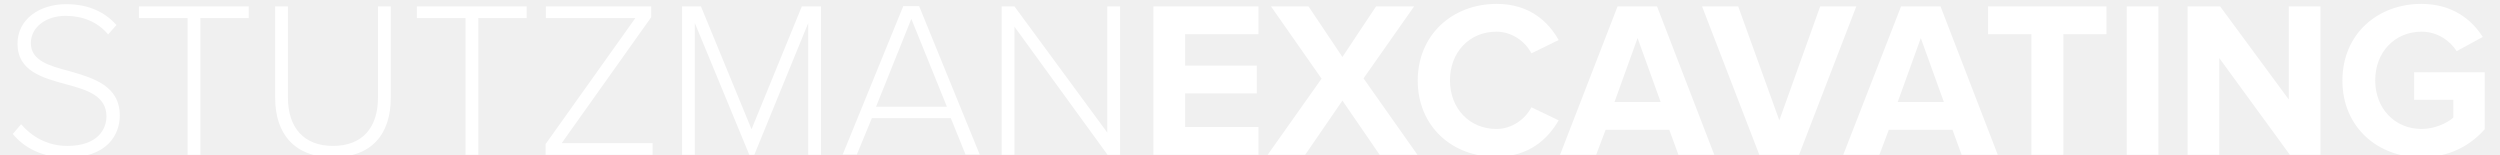
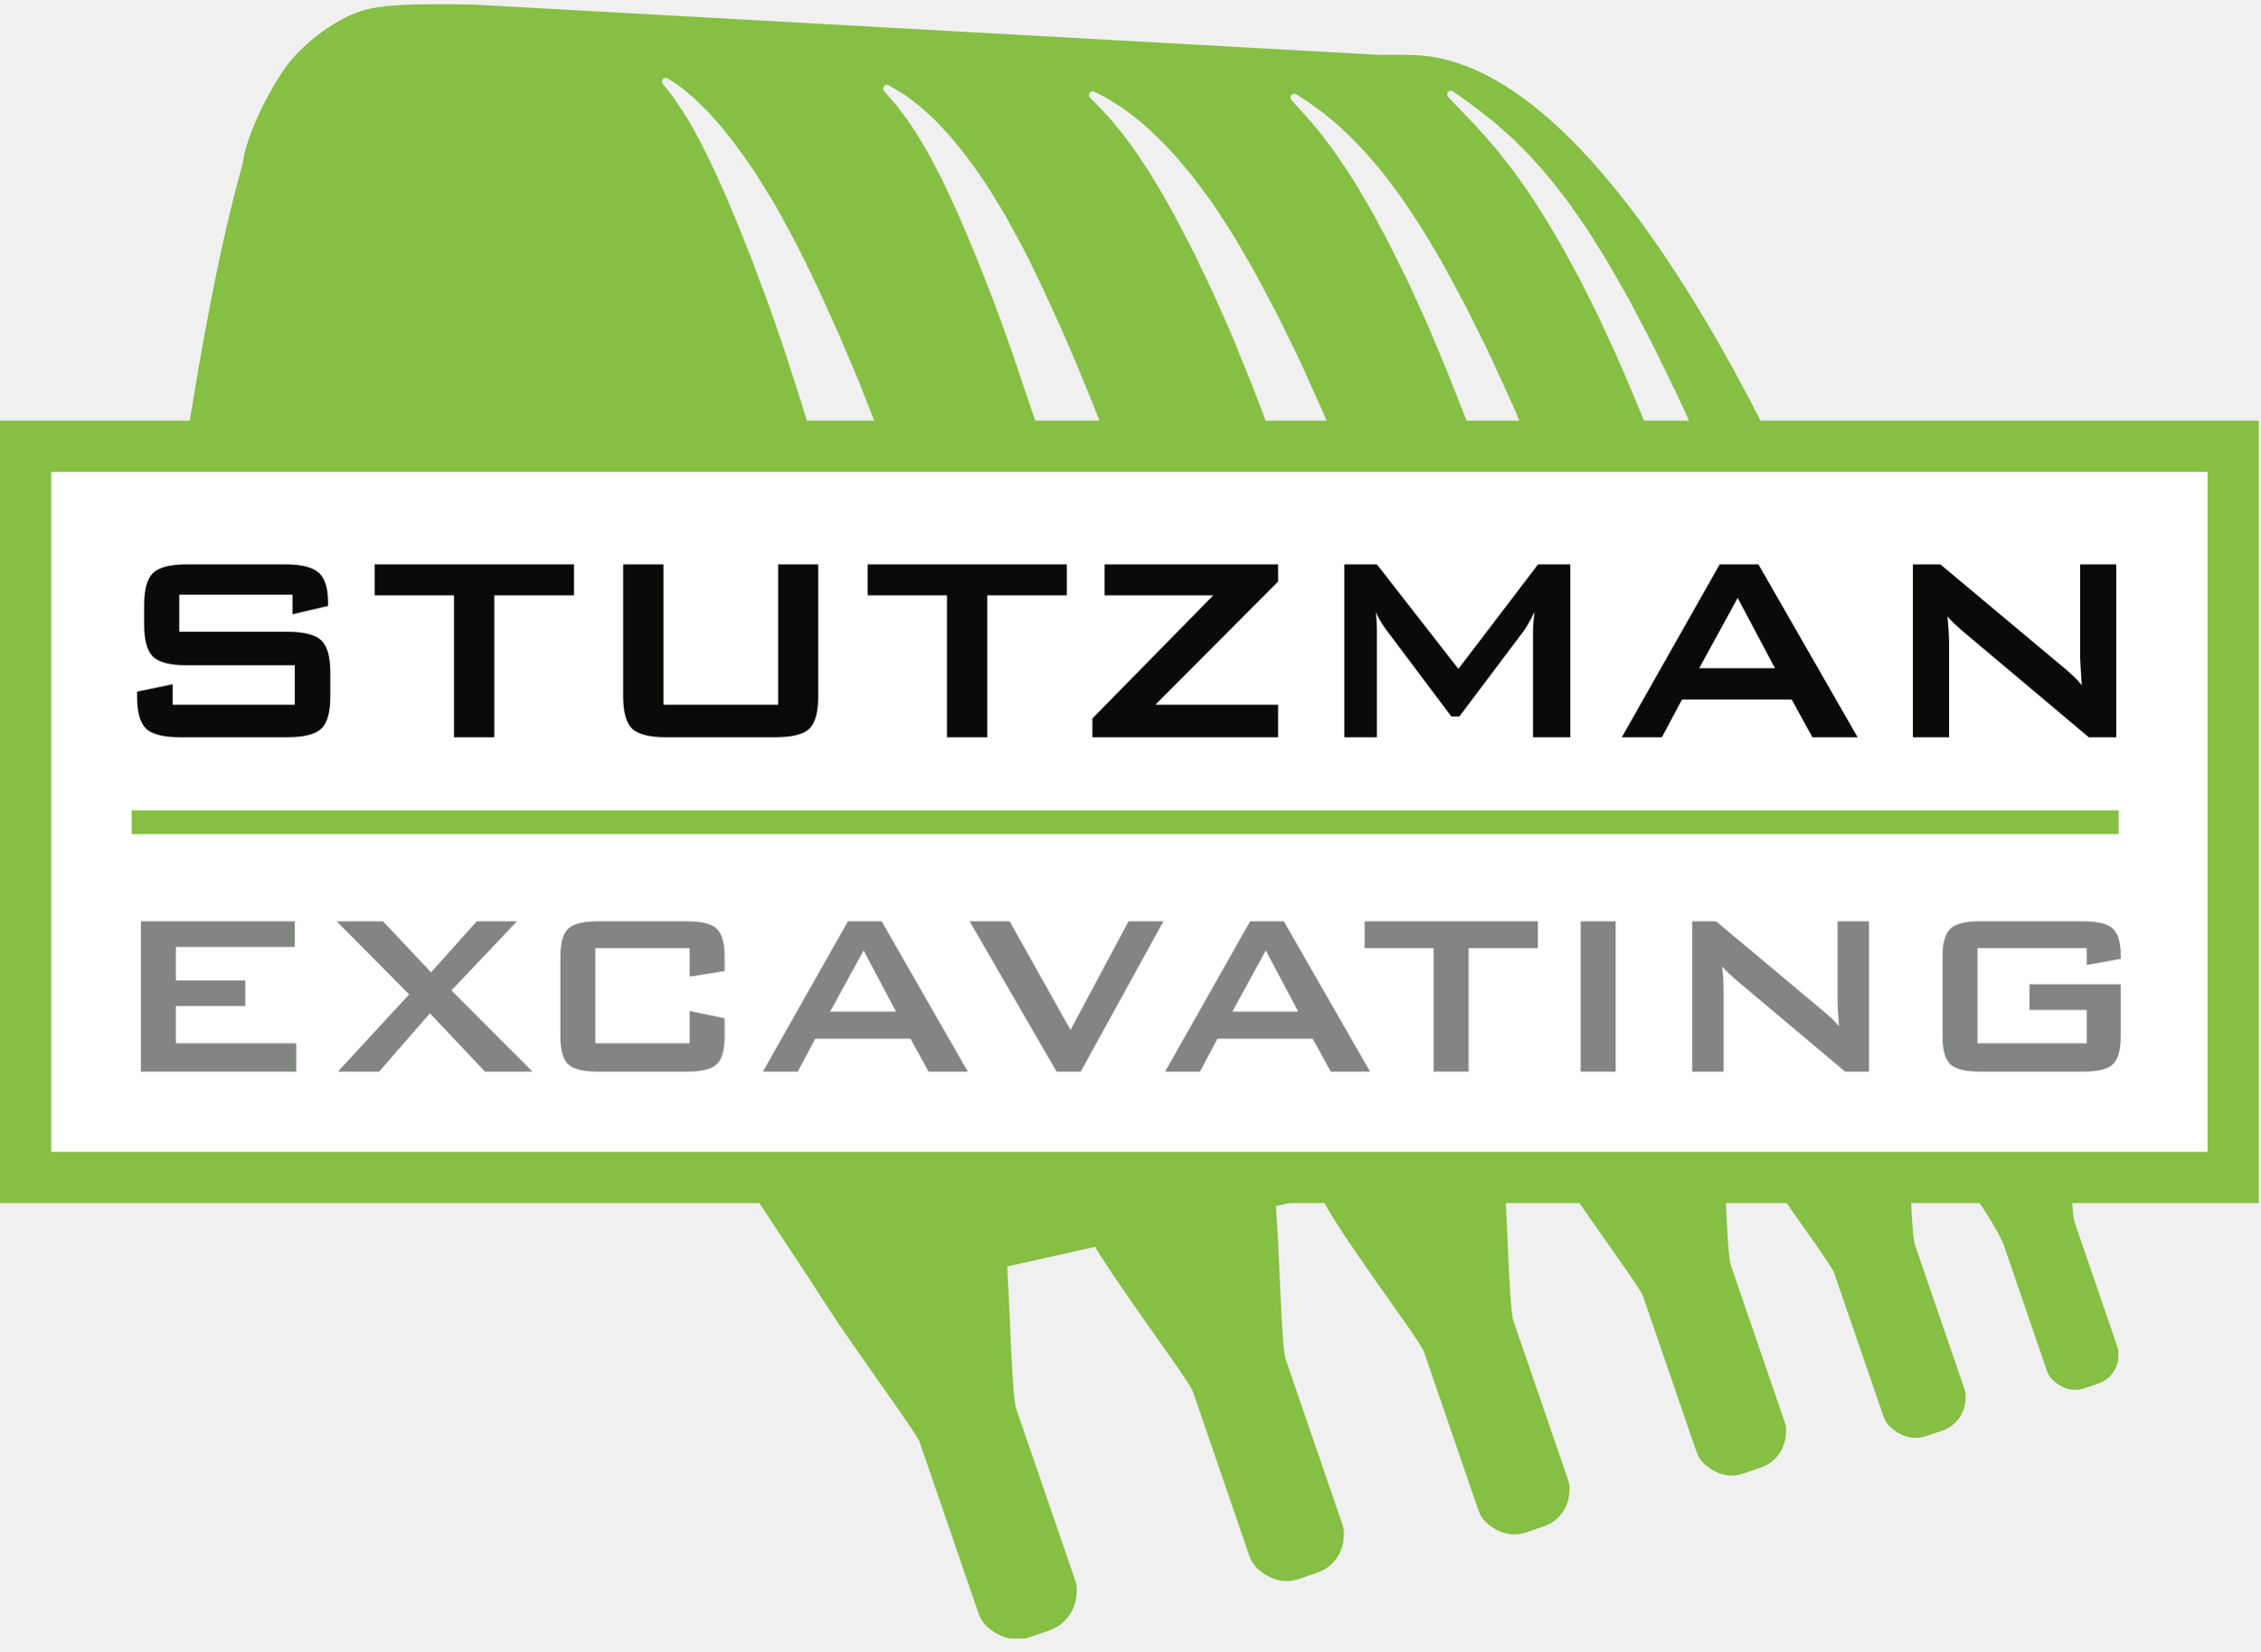
- <svg xmlns="http://www.w3.org/2000/svg" version="1.1" id="Layer_1" x="0px" y="0px" viewBox="0 0 899.5 55.7" style="enable-background:new 0 0 899.5 55.7;" xml:space="preserve">
-   <style type="text/css">
- 	.st0{fill:#FFFFFF;}
- </style>
-   <g>
-     <path class="st0" d="M7.6,44.7c3.4,4,9,7.8,16.6,7.8c11,0,14.1-6.1,14.1-10.6c0-7.5-7.1-9.6-14.6-11.6c-8.4-2.3-17.4-4.7-17.4-14.6   c0-8.7,7.8-14.2,17.5-14.2c8,0,13.9,2.8,18.1,7.5l-3,3.4c-3.8-4.6-9.3-6.7-15.3-6.7c-7.1,0-12.5,4.1-12.5,9.8   c0,6.3,6.6,8.2,13.9,10.1c8.6,2.5,18.1,5.2,18.1,16c0,6.9-4.6,15.1-19,15.1c-8.8,0-15.4-3.5-19.5-8.5L7.6,44.7z" />
-     <path class="st0" d="M67.5,6.5H50V2.3h39.5v4.2H72.1v49.2h-4.6V6.5z" />
-     <path class="st0" d="M99,2.3h4.6v32.8c0,10.8,5.7,17.4,16.2,17.4c10.6,0,16.2-6.6,16.2-17.4V2.3h4.6v32.9c0,13.2-7,21.4-20.8,21.4   c-13.7,0-20.8-8.3-20.8-21.4V2.3z" />
-     <path class="st0" d="M167.5,6.5H150V2.3h39.5v4.2h-17.4v49.2h-4.6V6.5z" />
-     <path class="st0" d="M196.4,51.7l32.2-45.2h-32.2V2.3h37.9v3.9l-32.2,45.3h32.7v4.2h-38.5V51.7z" />
-     <path class="st0" d="M290.8,8.3l-19.4,47.4h-1.8L250,8.3v47.4h-4.6V2.3h6.8l18.2,44.2l18.1-44.2h6.9v53.4h-4.6V8.3z" />
-     <path class="st0" d="M342.1,42.5h-28.4l-5.4,13.1h-5.1l21.8-53.4h5.7l21.8,53.4h-5.1L342.1,42.5z M315.2,38.4h25.5L327.9,6.8   L315.2,38.4z" />
-     <path class="st0" d="M365,9.6v46.1h-4.6V2.3h4.6l33.4,45.4V2.3h4.6v53.4h-4.5L365,9.6z" />
-     <path class="st0" d="M415,55.7V2.3h37.8v10h-26.4v11.3h25.8v10h-25.8v12.1h26.4v10H415z" />
-     <path class="st0" d="M496.4,55.7l-13.4-19.5l-13.4,19.5h-13.5l19.4-27.4l-18.2-26h13.5l12.2,18.2l12.1-18.2h13.7l-18.2,25.9   L510,55.7H496.4z" />
-     <path class="st0" d="M510.1,29c0-16.4,12.4-27.6,28.4-27.6c11.8,0,18.6,6.4,22.3,13l-9.8,4.8c-2.2-4.3-7-7.8-12.6-7.8   c-9.7,0-16.7,7.4-16.7,17.5s7,17.5,16.7,17.5c5.5,0,10.3-3.4,12.6-7.8l9.8,4.7c-3.8,6.6-10.6,13.1-22.3,13.1   C522.5,56.6,510.1,45.4,510.1,29z" />
-     <path class="st0" d="M603.9,55.7l-3.3-9h-22.9l-3.4,9h-13L582,2.3h14.2l20.6,53.4H603.9z M589.2,13.7l-8.3,23h16.6L589.2,13.7z" />
-     <path class="st0" d="M633,55.7L612.4,2.3h13l14.8,41l14.7-41h13l-20.6,53.4H633z" />
-     <path class="st0" d="M705.8,55.7l-3.3-9h-22.9l-3.4,9h-13L684,2.3h14.2l20.6,53.4H705.8z M691.1,13.7l-8.3,23h16.6L691.1,13.7z" />
-     <path class="st0" d="M730.9,55.7V12.3h-15.6v-10h42.6v10h-15.5v43.4H730.9z" />
-     <path class="st0" d="M765.2,55.7V2.3h11.4v53.4H765.2z" />
-     <path class="st0" d="M823.9,55.7l-25.4-34.8v34.8h-11.4V2.3h11.7l24.7,33.5V2.3h11.4v53.4H823.9z" />
-     <path class="st0" d="M842.8,29c0-16.9,12.8-27.6,28.4-27.6c11.1,0,18.1,5.6,22.1,11.9l-9.4,5.1c-2.4-3.8-7-7-12.6-7   c-9.7,0-16.7,7.4-16.7,17.5s7,17.5,16.7,17.5c4.7,0,9.2-2.1,11.4-4.1v-6.4h-14.1v-9.9H894v20.5c-5.4,6.1-13,10.1-22.7,10.1   C855.6,56.7,842.8,45.8,842.8,29z" />
+ <svg xmlns="http://www.w3.org/2000/svg" xmlns:xlink="http://www.w3.org/1999/xlink" width="145px" height="106px" viewBox="0 0 145 106" version="1.1">
+   <defs>
+     <polygon id="path-1" points="0.26 105.169 126.488 105.169 126.488 0.259 0.26 0.259 0.26 105.169" />
+   </defs>
+   <g id="Page-1" stroke="none" stroke-width="1" fill="none" fill-rule="evenodd">
+     <g id="StutzmanExcavating-Logo_Plain">
+       <g id="Group-3" transform="translate(9.44186, 0)">
+         <mask id="mask-2" fill="white">
+           <use xlink:href="#path-1" />
+         </mask>
+         <g id="Clip-2" />
+         <path d="M33.063,5.103 C33.136,4.992 33.29,4.959 33.401,5.033 C33.401,5.033 33.558,5.136 33.856,5.329 C34.154,5.501 34.573,5.863 35.097,6.31 C35.342,6.547 35.613,6.81 35.907,7.096 C36.184,7.393 36.474,7.725 36.786,8.08 C37.388,8.803 38.037,9.645 38.675,10.6 C39.016,11.07 39.325,11.577 39.644,12.106 C39.965,12.635 40.315,13.177 40.622,13.752 C40.932,14.327 41.254,14.919 41.581,15.525 C41.891,16.136 42.204,16.76 42.515,17.403 C43.143,18.682 43.731,20.023 44.344,21.383 C44.918,22.755 45.544,24.139 46.078,25.55 C46.624,26.954 47.196,28.358 47.694,29.752 C48.203,31.147 48.715,32.516 49.162,33.853 C50.094,36.52 50.897,39.027 51.557,41.186 C52.233,43.335 52.733,45.144 53.108,46.405 C53.463,47.671 53.666,48.393 53.666,48.393 L53.672,48.418 C54.051,49.809 53.227,51.244 51.834,51.621 C50.44,51.998 49.005,51.173 48.631,49.783 L48.623,49.748 C48.623,49.748 48.427,49.032 48.089,47.778 C47.75,46.525 47.315,44.717 46.718,42.575 C46.432,41.501 46.123,40.335 45.794,39.102 C45.456,37.874 45.098,36.581 44.729,35.241 C44.375,33.894 43.956,32.525 43.555,31.124 C43.17,29.715 42.723,28.307 42.291,26.889 C42.083,26.181 41.853,25.478 41.624,24.779 C41.402,24.079 41.177,23.381 40.955,22.689 C40.485,21.318 40.03,19.958 39.541,18.67 C39.293,18.029 39.062,17.39 38.835,16.763 C38.588,16.149 38.346,15.547 38.115,14.963 C37.893,14.367 37.645,13.812 37.417,13.264 C37.191,12.715 36.964,12.191 36.735,11.694 C36.292,10.684 35.836,9.797 35.435,8.999 C35.22,8.614 35.018,8.252 34.836,7.909 C34.635,7.581 34.447,7.284 34.28,7.014 C33.93,6.493 33.663,6.086 33.424,5.811 C33.197,5.537 33.08,5.389 33.08,5.389 C33.018,5.31 33.004,5.192 33.063,5.103 Z M47.248,5.563 C47.312,5.446 47.462,5.407 47.58,5.475 C47.58,5.475 47.74,5.567 48.04,5.745 C48.189,5.836 48.375,5.936 48.59,6.076 C48.798,6.236 49.042,6.414 49.311,6.619 C49.594,6.821 49.849,7.079 50.152,7.346 C50.302,7.486 50.458,7.628 50.619,7.777 C50.763,7.935 50.914,8.1 51.074,8.271 C51.724,8.943 52.365,9.768 53.04,10.685 C53.364,11.147 53.7,11.636 54.034,12.148 C54.35,12.668 54.676,13.206 55.016,13.759 C55.629,14.887 56.305,16.067 56.895,17.333 C57.519,18.587 58.101,19.901 58.705,21.235 C59.294,22.57 59.869,23.938 60.426,25.312 C60.963,26.686 61.525,28.056 62.032,29.419 C62.538,30.782 63.044,32.121 63.499,33.427 C64.431,36.029 65.252,38.476 65.924,40.579 C66.604,42.681 67.128,44.443 67.512,45.672 C67.88,46.905 68.088,47.608 68.088,47.608 C68.445,48.83 67.76,50.114 66.542,50.489 C65.317,50.865 64.019,50.177 63.642,48.949 L63.635,48.93 C63.635,48.93 63.422,48.231 63.045,47.011 C62.679,45.79 62.184,44.027 61.54,41.937 C60.913,39.844 60.182,37.397 59.397,34.776 C59.012,33.465 58.576,32.13 58.161,30.756 C57.746,29.383 57.282,28.008 56.845,26.62 C56.382,25.243 55.917,23.873 55.46,22.517 C54.979,21.177 54.515,19.849 54.016,18.598 C53.534,17.328 53.041,16.125 52.565,14.986 C52.317,14.422 52.079,13.869 51.849,13.339 C51.604,12.815 51.364,12.311 51.138,11.827 C50.921,11.331 50.661,10.899 50.441,10.464 C50.225,10.023 49.987,9.633 49.769,9.256 C49.658,9.07 49.554,8.888 49.452,8.711 C49.34,8.544 49.233,8.382 49.129,8.227 C48.921,7.919 48.738,7.612 48.545,7.386 C48.358,7.139 48.193,6.918 48.048,6.727 C47.881,6.538 47.741,6.376 47.628,6.247 C47.397,5.986 47.276,5.847 47.276,5.847 C47.207,5.771 47.193,5.656 47.248,5.563 Z M60.447,5.992 C60.507,5.873 60.653,5.825 60.773,5.888 C60.773,5.888 60.931,5.971 61.235,6.124 C61.539,6.262 61.964,6.542 62.521,6.894 C63.043,7.277 63.685,7.742 64.343,8.36 C65.007,8.97 65.725,9.702 66.426,10.552 C66.604,10.76 66.789,10.978 66.977,11.198 C67.146,11.427 67.32,11.659 67.498,11.895 C67.846,12.376 68.234,12.859 68.573,13.385 C68.916,13.913 69.264,14.453 69.624,15.006 C69.961,15.57 70.303,16.146 70.643,16.739 C70.995,17.327 71.308,17.942 71.637,18.557 C71.961,19.176 72.312,19.799 72.624,20.436 C73.245,21.715 73.916,23.006 74.483,24.329 C75.076,25.646 75.675,26.959 76.211,28.271 C76.749,29.583 77.288,30.872 77.762,32.131 C78.248,33.391 78.721,34.607 79.137,35.77 C79.546,36.934 79.934,38.036 80.288,39.052 C80.996,41.086 81.516,42.801 81.909,43.994 C82.284,45.189 82.495,45.873 82.495,45.873 C82.826,46.944 82.243,48.087 81.174,48.439 C80.096,48.795 78.934,48.21 78.575,47.128 L78.566,47.098 C78.566,47.098 78.346,46.425 77.955,45.247 C77.568,44.068 77.068,42.367 76.385,40.359 C76.041,39.352 75.692,38.257 75.312,37.101 C74.923,35.951 74.514,34.737 74.084,33.482 C73.673,32.221 73.192,30.942 72.726,29.631 C72.271,28.317 71.764,27.006 71.26,25.69 C70.77,24.364 70.21,23.08 69.7,21.791 C69.444,21.148 69.149,20.531 68.88,19.908 C68.604,19.292 68.345,18.674 68.051,18.091 C67.762,17.502 67.487,16.918 67.221,16.348 C66.931,15.791 66.649,15.243 66.371,14.714 C66.111,14.167 65.814,13.673 65.545,13.179 C65.406,12.932 65.276,12.691 65.141,12.452 C65.002,12.222 64.866,11.999 64.73,11.774 C64.463,11.328 64.213,10.891 63.94,10.513 C63.669,10.128 63.447,9.726 63.183,9.401 C62.928,9.068 62.703,8.739 62.471,8.455 C62.239,8.173 62.027,7.913 61.833,7.679 C61.429,7.237 61.11,6.876 60.858,6.642 C60.616,6.403 60.49,6.276 60.49,6.276 C60.419,6.204 60.398,6.09 60.447,5.992 Z M73.39,6.126 C73.466,6.015 73.613,5.983 73.727,6.058 C73.727,6.058 73.872,6.151 74.146,6.328 C74.423,6.494 74.816,6.783 75.323,7.145 C75.563,7.34 75.828,7.559 76.122,7.793 C76.407,8.033 76.7,8.314 77.022,8.61 C77.641,9.212 78.316,9.929 78.988,10.752 C79.345,11.151 79.661,11.605 80.004,12.061 C80.174,12.293 80.35,12.527 80.526,12.765 C80.691,13.007 80.857,13.255 81.028,13.508 C81.704,14.515 82.362,15.608 83.023,16.749 C83.349,17.322 83.654,17.913 83.977,18.508 C84.3,19.102 84.626,19.706 84.925,20.322 C85.542,21.554 86.173,22.807 86.735,24.081 C87.024,24.715 87.315,25.351 87.604,25.985 C87.877,26.623 88.149,27.258 88.418,27.888 C88.957,29.15 89.466,30.399 89.932,31.617 C90.402,32.831 90.883,34 91.29,35.123 C91.704,36.242 92.101,37.299 92.447,38.28 C93.147,40.243 93.681,41.894 94.073,43.043 C94.452,44.198 94.665,44.856 94.665,44.856 C94.977,45.806 94.464,46.832 93.514,47.149 C92.563,47.47 91.527,46.956 91.208,46.004 L91.198,45.974 C91.198,45.974 90.98,45.324 90.597,44.185 C90.215,43.045 89.714,41.401 89.043,39.456 C88.703,38.482 88.358,37.423 87.989,36.304 C87.627,35.178 87.196,34.018 86.775,32.801 C86.559,32.195 86.341,31.578 86.122,30.956 C85.889,30.337 85.656,29.713 85.418,29.082 C85.186,28.45 84.954,27.81 84.718,27.17 C84.468,26.536 84.219,25.901 83.969,25.266 C83.474,23.987 82.942,22.734 82.426,21.494 C82.173,20.873 81.894,20.268 81.619,19.671 C81.345,19.078 81.085,18.482 80.807,17.907 C80.234,16.773 79.716,15.653 79.146,14.643 C79.009,14.384 78.879,14.129 78.748,13.88 C78.608,13.633 78.471,13.397 78.332,13.161 C78.058,12.69 77.802,12.224 77.53,11.8 C77.003,10.936 76.477,10.177 76.002,9.506 C75.751,9.178 75.52,8.871 75.306,8.589 C75.077,8.312 74.869,8.059 74.679,7.831 C74.287,7.386 73.979,7.036 73.753,6.794 C73.531,6.554 73.415,6.422 73.415,6.422 C73.347,6.344 73.328,6.222 73.39,6.126 Z M83.45,5.917 C83.524,5.811 83.676,5.787 83.784,5.865 C83.784,5.865 83.923,5.965 84.187,6.151 C84.457,6.334 84.835,6.617 85.323,6.981 C85.568,7.161 85.831,7.375 86.116,7.602 C86.413,7.827 86.715,8.086 87.034,8.375 C87.353,8.656 87.693,8.96 88.029,9.308 C88.368,9.648 88.73,10.003 89.072,10.402 C89.796,11.178 90.497,12.08 91.223,13.042 C91.568,13.538 91.925,14.045 92.285,14.564 C92.629,15.093 92.969,15.64 93.317,16.195 C93.673,16.748 93.989,17.328 94.324,17.914 C94.652,18.5 95.007,19.083 95.321,19.692 C95.946,20.906 96.62,22.13 97.208,23.384 C97.511,24.009 97.812,24.632 98.117,25.254 C98.416,25.876 98.69,26.506 98.978,27.125 C99.537,28.37 100.075,29.598 100.565,30.798 C101.056,31.997 101.559,33.15 101.989,34.256 C102.419,35.362 102.821,36.408 103.202,37.374 C103.946,39.309 104.507,40.941 104.927,42.073 C105.33,43.211 105.559,43.861 105.559,43.861 L105.562,43.868 C105.85,44.69 105.416,45.593 104.592,45.881 C103.768,46.169 102.866,45.738 102.58,44.913 L102.57,44.888 C102.57,44.888 102.345,44.242 101.947,43.113 C101.551,41.986 101.025,40.357 100.326,38.431 C99.98,37.466 99.609,36.42 99.214,35.313 C98.826,34.203 98.373,33.056 97.929,31.853 C97.49,30.649 96.994,29.426 96.495,28.179 C96.247,27.557 96.006,26.924 95.747,26.297 C95.484,25.674 95.221,25.047 94.953,24.419 C94.438,23.156 93.849,21.935 93.297,20.718 C93.027,20.104 92.706,19.526 92.422,18.937 C92.128,18.353 91.848,17.77 91.532,17.222 C91.229,16.666 90.928,16.12 90.636,15.585 C90.325,15.062 90.021,14.553 89.723,14.055 C89.116,13.071 88.519,12.156 87.92,11.344 C87.634,10.926 87.332,10.552 87.046,10.19 C86.768,9.824 86.487,9.488 86.218,9.18 C85.686,8.553 85.189,8.028 84.779,7.591 C83.945,6.724 83.47,6.228 83.47,6.228 C83.391,6.143 83.38,6.014 83.45,5.917 Z M6.195,49.235 C10.717,54.428 19.163,63.479 24.039,64.583 C27.813,65.437 33.595,68.594 36.962,73.704 C40.317,78.811 42.208,81.637 43.288,83.316 C43.402,83.498 43.525,83.693 43.656,83.892 C45.671,86.995 49.344,91.927 49.564,92.564 C49.853,93.4 53.3,103.441 53.3,103.441 C53.456,103.896 53.618,104.126 53.811,104.326 C54.669,105.133 55.676,105.397 56.632,105.067 L57.87,104.645 C58.825,104.316 59.459,103.489 59.6,102.555 C59.669,102.047 59.654,101.766 59.563,101.496 C59.498,101.314 56.179,91.647 55.762,90.437 C55.482,89.62 55.388,84.841 55.177,81.285 L60.813,80.022 C62.426,82.723 66.856,88.625 67.095,89.316 C67.372,90.121 70.684,99.772 70.684,99.772 C70.836,100.211 70.99,100.43 71.183,100.624 C72.001,101.401 72.97,101.656 73.891,101.339 L75.079,100.93 C76,100.614 76.607,99.821 76.746,98.92 C76.806,98.432 76.795,98.165 76.704,97.904 C76.646,97.727 73.452,88.434 73.052,87.268 C72.754,86.398 72.677,80.845 72.416,77.409 L75.329,76.756 C75.887,78.382 81.648,85.985 81.918,86.763 C82.185,87.535 85.377,96.842 85.377,96.842 C85.524,97.262 85.674,97.474 85.856,97.662 C86.648,98.408 87.58,98.655 88.464,98.352 L89.615,97.957 C90.499,97.652 91.088,96.882 91.218,96.02 C91.281,95.548 91.268,95.293 91.183,95.039 C91.123,94.868 88.047,85.91 87.661,84.791 C87.336,83.845 87.281,77.17 86.949,74.142 L89.572,73.551 C90.426,75.445 95.709,82.436 95.963,83.17 C96.226,83.935 99.37,93.09 99.37,93.09 C99.509,93.502 99.66,93.714 99.838,93.893 C100.617,94.632 101.536,94.876 102.404,94.57 L103.537,94.187 C104.407,93.886 104.981,93.132 105.112,92.278 C105.172,91.817 105.163,91.562 105.077,91.317 C105.018,91.15 101.992,82.333 101.613,81.228 C101.303,80.325 101.243,74.075 100.937,70.994 L101.655,70.834 C101.912,71.581 102.145,72.267 102.294,72.692 C102.787,74.122 107.995,80.995 108.231,81.696 C108.474,82.397 111.36,90.801 111.36,90.801 C111.489,91.183 111.624,91.376 111.79,91.544 C112.504,92.219 113.347,92.439 114.149,92.166 L115.188,91.811 C115.987,91.533 116.516,90.843 116.634,90.057 C116.69,89.636 116.677,89.4 116.602,89.176 C116.552,89.02 113.77,80.928 113.422,79.912 C113.075,78.9 113.069,70.592 112.575,69.16 C112.504,68.944 112.417,68.697 112.328,68.433 C112.988,69.273 113.456,70.63 113.707,71.368 C114.134,72.613 118.464,78.014 119.145,79.995 C119.357,80.606 121.86,87.917 121.86,87.917 C121.979,88.245 122.095,88.412 122.241,88.557 C122.862,89.143 123.593,89.339 124.29,89.099 L125.192,88.791 C125.888,88.55 126.349,87.948 126.451,87.268 C126.501,86.897 126.491,86.693 126.424,86.498 C126.379,86.365 123.963,79.327 123.659,78.446 C123.357,77.565 123.348,70.342 122.922,69.098 C122.679,68.385 122.311,67.316 121.952,66.267 L116.674,50.903 C116.674,50.903 116.436,50.204 116.341,49.929 C115.563,47.669 113.715,46.022 111.36,45.183 C105.984,30.242 93.756,4.058 81.383,3.541 C80.618,3.51 79.863,3.506 79.121,3.526 L20.95,0.294 C20.95,0.294 16.509,0.125 14.404,0.531 C12.299,0.938 9.925,2.85 8.873,4.324 C7.825,5.801 6.344,8.666 6.131,10.501 C2.725,22.446 0.385,44.477 0.26,44.953 L6.195,49.235 Z" id="Fill-1" fill="#85BF43" mask="url(#mask-2)" />
+       </g>
+       <polygon id="Fill-4" fill="#FFFFFF" points="1.644 75.567 143.273 75.567 143.273 28.642 1.644 28.642" />
+       <path d="M3.286,73.924 L141.63,73.924 L141.63,30.285 L3.286,30.285 L3.286,73.924 Z M0,77.211 L144.916,77.211 L144.916,26.998 L0,26.998 L0,77.211 Z" id="Fill-5" fill="#85BF43" />
+       <polyline id="Fill-6" fill="#828582" points="9.039 68.775 9.039 59.13 18.913 59.13 18.913 60.773 11.284 60.773 11.284 62.926 15.737 62.926 15.737 64.569 11.284 64.569 11.284 66.959 19.004 66.959 19.004 68.775 9.039 68.775" />
+       <polyline id="Fill-7" fill="#828582" points="21.678 68.775 26.249 63.82 21.596 59.13 24.57 59.13 27.655 62.406 30.584 59.13 33.166 59.13 28.959 63.565 34.161 68.775 31.113 68.775 27.581 65.034 24.324 68.775 21.678 68.775" />
+       <path d="M44.245,60.855 L38.194,60.855 L38.194,66.959 L44.245,66.959 L44.245,64.888 L46.489,65.353 L46.489,66.494 C46.489,67.376 46.324,67.977 45.991,68.296 C45.66,68.615 45.03,68.775 44.098,68.775 L38.341,68.775 C37.403,68.775 36.771,68.615 36.442,68.296 C36.114,67.977 35.95,67.376 35.95,66.494 L35.95,61.411 C35.95,60.535 36.114,59.936 36.442,59.614 C36.771,59.292 37.403,59.13 38.341,59.13 L44.098,59.13 C45.03,59.13 45.66,59.292 45.991,59.614 C46.324,59.936 46.489,60.535 46.489,61.411 L46.489,62.324 L44.245,62.68 L44.245,60.855" id="Fill-8" fill="#828582" />
+       <path d="M53.26,64.924 L57.484,64.924 L55.403,61 L53.26,64.924 Z M48.943,68.775 L54.4,59.13 L56.563,59.13 L62.092,68.775 L59.574,68.775 L58.415,66.667 L52.302,66.667 L51.18,68.775 L48.943,68.775 L48.943,68.775 Z" id="Fill-9" fill="#828582" />
+       <polyline id="Fill-10" fill="#828582" points="67.786 68.775 62.211 59.13 64.775 59.13 68.681 66.101 72.403 59.13 74.639 59.13 69.338 68.775 67.786 68.775" />
+       <path d="M79.064,64.924 L83.289,64.924 L81.209,61 L79.064,64.924 Z M74.749,68.775 L80.205,59.13 L82.368,59.13 L87.898,68.775 L85.379,68.775 L84.22,66.667 L78.106,66.667 L76.984,68.775 L74.749,68.775 L74.749,68.775 Z" id="Fill-11" fill="#828582" />
+       <polyline id="Fill-12" fill="#828582" points="94.221 60.855 94.221 68.775 91.977 68.775 91.977 60.855 87.55 60.855 87.55 59.13 98.665 59.13 98.665 60.855 94.221 60.855" />
+       <polygon id="Fill-13" fill="#828582" points="101.412 68.775 103.656 68.775 103.656 59.13 101.412 59.13" />
+       <path d="M108.566,68.775 L108.566,59.13 L110.099,59.13 L116.888,64.815 C117.119,65.004 117.323,65.181 117.499,65.348 C117.675,65.516 117.837,65.688 117.982,65.864 C117.946,65.323 117.922,64.94 117.909,64.715 C117.897,64.489 117.892,64.316 117.892,64.195 L117.892,59.13 L119.908,59.13 L119.908,68.775 L118.375,68.775 L111.294,62.817 C111.124,62.664 110.975,62.527 110.847,62.406 C110.719,62.284 110.601,62.16 110.491,62.032 C110.522,62.33 110.544,62.611 110.559,62.876 C110.574,63.14 110.582,63.37 110.582,63.565 L110.582,68.775 L108.566,68.775" id="Fill-14" fill="#828582" />
+       <path d="M133.879,60.855 L126.87,60.855 L126.87,66.959 L133.879,66.959 L133.879,64.815 L130.21,64.815 L130.21,63.172 L136.059,63.172 L136.059,66.494 C136.059,67.376 135.895,67.977 135.567,68.296 C135.238,68.615 134.605,68.775 133.668,68.775 L127.017,68.775 C126.079,68.775 125.447,68.615 125.119,68.296 C124.79,67.977 124.626,67.376 124.626,66.494 L124.626,61.411 C124.626,60.535 124.79,59.936 125.119,59.614 C125.447,59.292 126.079,59.13 127.017,59.13 L133.668,59.13 C134.593,59.13 135.223,59.288 135.557,59.604 C135.892,59.921 136.059,60.493 136.059,61.32 L136.059,61.539 L133.879,61.931 L133.879,60.855" id="Fill-15" fill="#828582" />
+       <path d="M18.766,38.163 L11.503,38.163 L11.503,40.545 L18.42,40.545 C19.505,40.545 20.238,40.732 20.619,41.102 C21.001,41.473 21.192,42.162 21.192,43.17 L21.192,44.692 C21.192,45.699 21.001,46.389 20.619,46.76 C20.238,47.13 19.505,47.316 18.42,47.316 L11.566,47.316 C10.481,47.316 9.748,47.13 9.367,46.76 C8.985,46.389 8.794,45.699 8.794,44.692 L8.794,44.388 L11.073,43.915 L11.073,45.227 L18.913,45.227 L18.913,42.697 L11.996,42.697 C10.918,42.697 10.19,42.512 9.813,42.141 C9.435,41.77 9.246,41.081 9.246,40.073 L9.246,38.845 C9.246,37.838 9.435,37.148 9.813,36.777 C10.19,36.406 10.918,36.221 11.996,36.221 L18.294,36.221 C19.337,36.221 20.056,36.399 20.451,36.756 C20.846,37.113 21.045,37.747 21.045,38.656 L21.045,38.887 L18.766,39.422 L18.766,38.163" id="Fill-16" fill="#0A0A08" />
+       <polyline id="Fill-17" fill="#0A0A08" points="31.71 38.205 31.71 47.316 29.127 47.316 29.127 38.205 24.036 38.205 24.036 36.221 36.821 36.221 36.821 38.205 31.71 38.205" />
+       <path d="M42.563,36.221 L42.563,45.227 L49.921,45.227 L49.921,36.221 L52.493,36.221 L52.493,44.692 C52.493,45.707 52.304,46.398 51.926,46.765 C51.549,47.132 50.821,47.316 49.742,47.316 L42.73,47.316 C41.66,47.316 40.934,47.132 40.553,46.765 C40.171,46.398 39.98,45.707 39.98,44.692 L39.98,36.221 L42.563,36.221" id="Fill-18" fill="#0A0A08" />
+       <polyline id="Fill-19" fill="#0A0A08" points="63.336 38.205 63.336 47.316 60.754 47.316 60.754 38.205 55.662 38.205 55.662 36.221 68.447 36.221 68.447 38.205 63.336 38.205" />
+       <polyline id="Fill-20" fill="#0A0A08" points="70.085 47.316 70.085 46.109 77.842 38.205 70.862 38.205 70.862 36.221 81.999 36.221 81.999 37.323 74.126 45.227 81.999 45.227 81.999 47.316 70.085 47.316" />
+       <path d="M86.25,47.316 L86.25,36.221 L88.339,36.221 L93.566,42.929 L98.678,36.221 L100.746,36.221 L100.746,47.316 L98.353,47.316 L98.353,40.462 C98.353,40.329 98.362,40.161 98.379,39.958 C98.396,39.755 98.42,39.528 98.448,39.275 C98.307,39.563 98.185,39.799 98.08,39.984 C97.975,40.17 97.88,40.321 97.797,40.441 L93.63,45.983 L93.115,45.983 L88.937,40.42 C88.784,40.21 88.652,40.012 88.544,39.826 C88.435,39.642 88.345,39.461 88.276,39.286 C88.297,39.517 88.312,39.727 88.323,39.916 C88.334,40.104 88.339,40.287 88.339,40.462 L88.339,47.316 L86.25,47.316" id="Fill-21" fill="#0A0A08" />
+       <path d="M109.017,42.886 L113.878,42.886 L111.485,38.373 L109.017,42.886 Z M104.053,47.316 L110.33,36.221 L112.817,36.221 L119.179,47.316 L116.281,47.316 L114.948,44.891 L107.916,44.891 L106.625,47.316 L104.053,47.316 L104.053,47.316 Z" id="Fill-22" fill="#0A0A08" />
+       <path d="M122.727,47.316 L122.727,36.221 L124.49,36.221 L132.3,42.761 C132.566,42.977 132.8,43.182 133.003,43.375 C133.206,43.567 133.391,43.765 133.559,43.968 C133.517,43.345 133.49,42.904 133.476,42.645 C133.461,42.386 133.455,42.187 133.455,42.047 L133.455,36.221 L135.774,36.221 L135.774,47.316 L134.01,47.316 L125.865,40.462 C125.669,40.287 125.498,40.129 125.351,39.99 C125.204,39.849 125.067,39.706 124.941,39.559 C124.977,39.902 125.003,40.226 125.02,40.53 C125.037,40.835 125.047,41.098 125.047,41.322 L125.047,47.316 L122.727,47.316" id="Fill-23" fill="#0A0A08" />
+       <polygon id="Fill-24" fill="#86BF43" points="8.446 53.526 135.93 53.526 135.93 52.006 8.446 52.006" />
+     </g>
  </g>
</svg>
